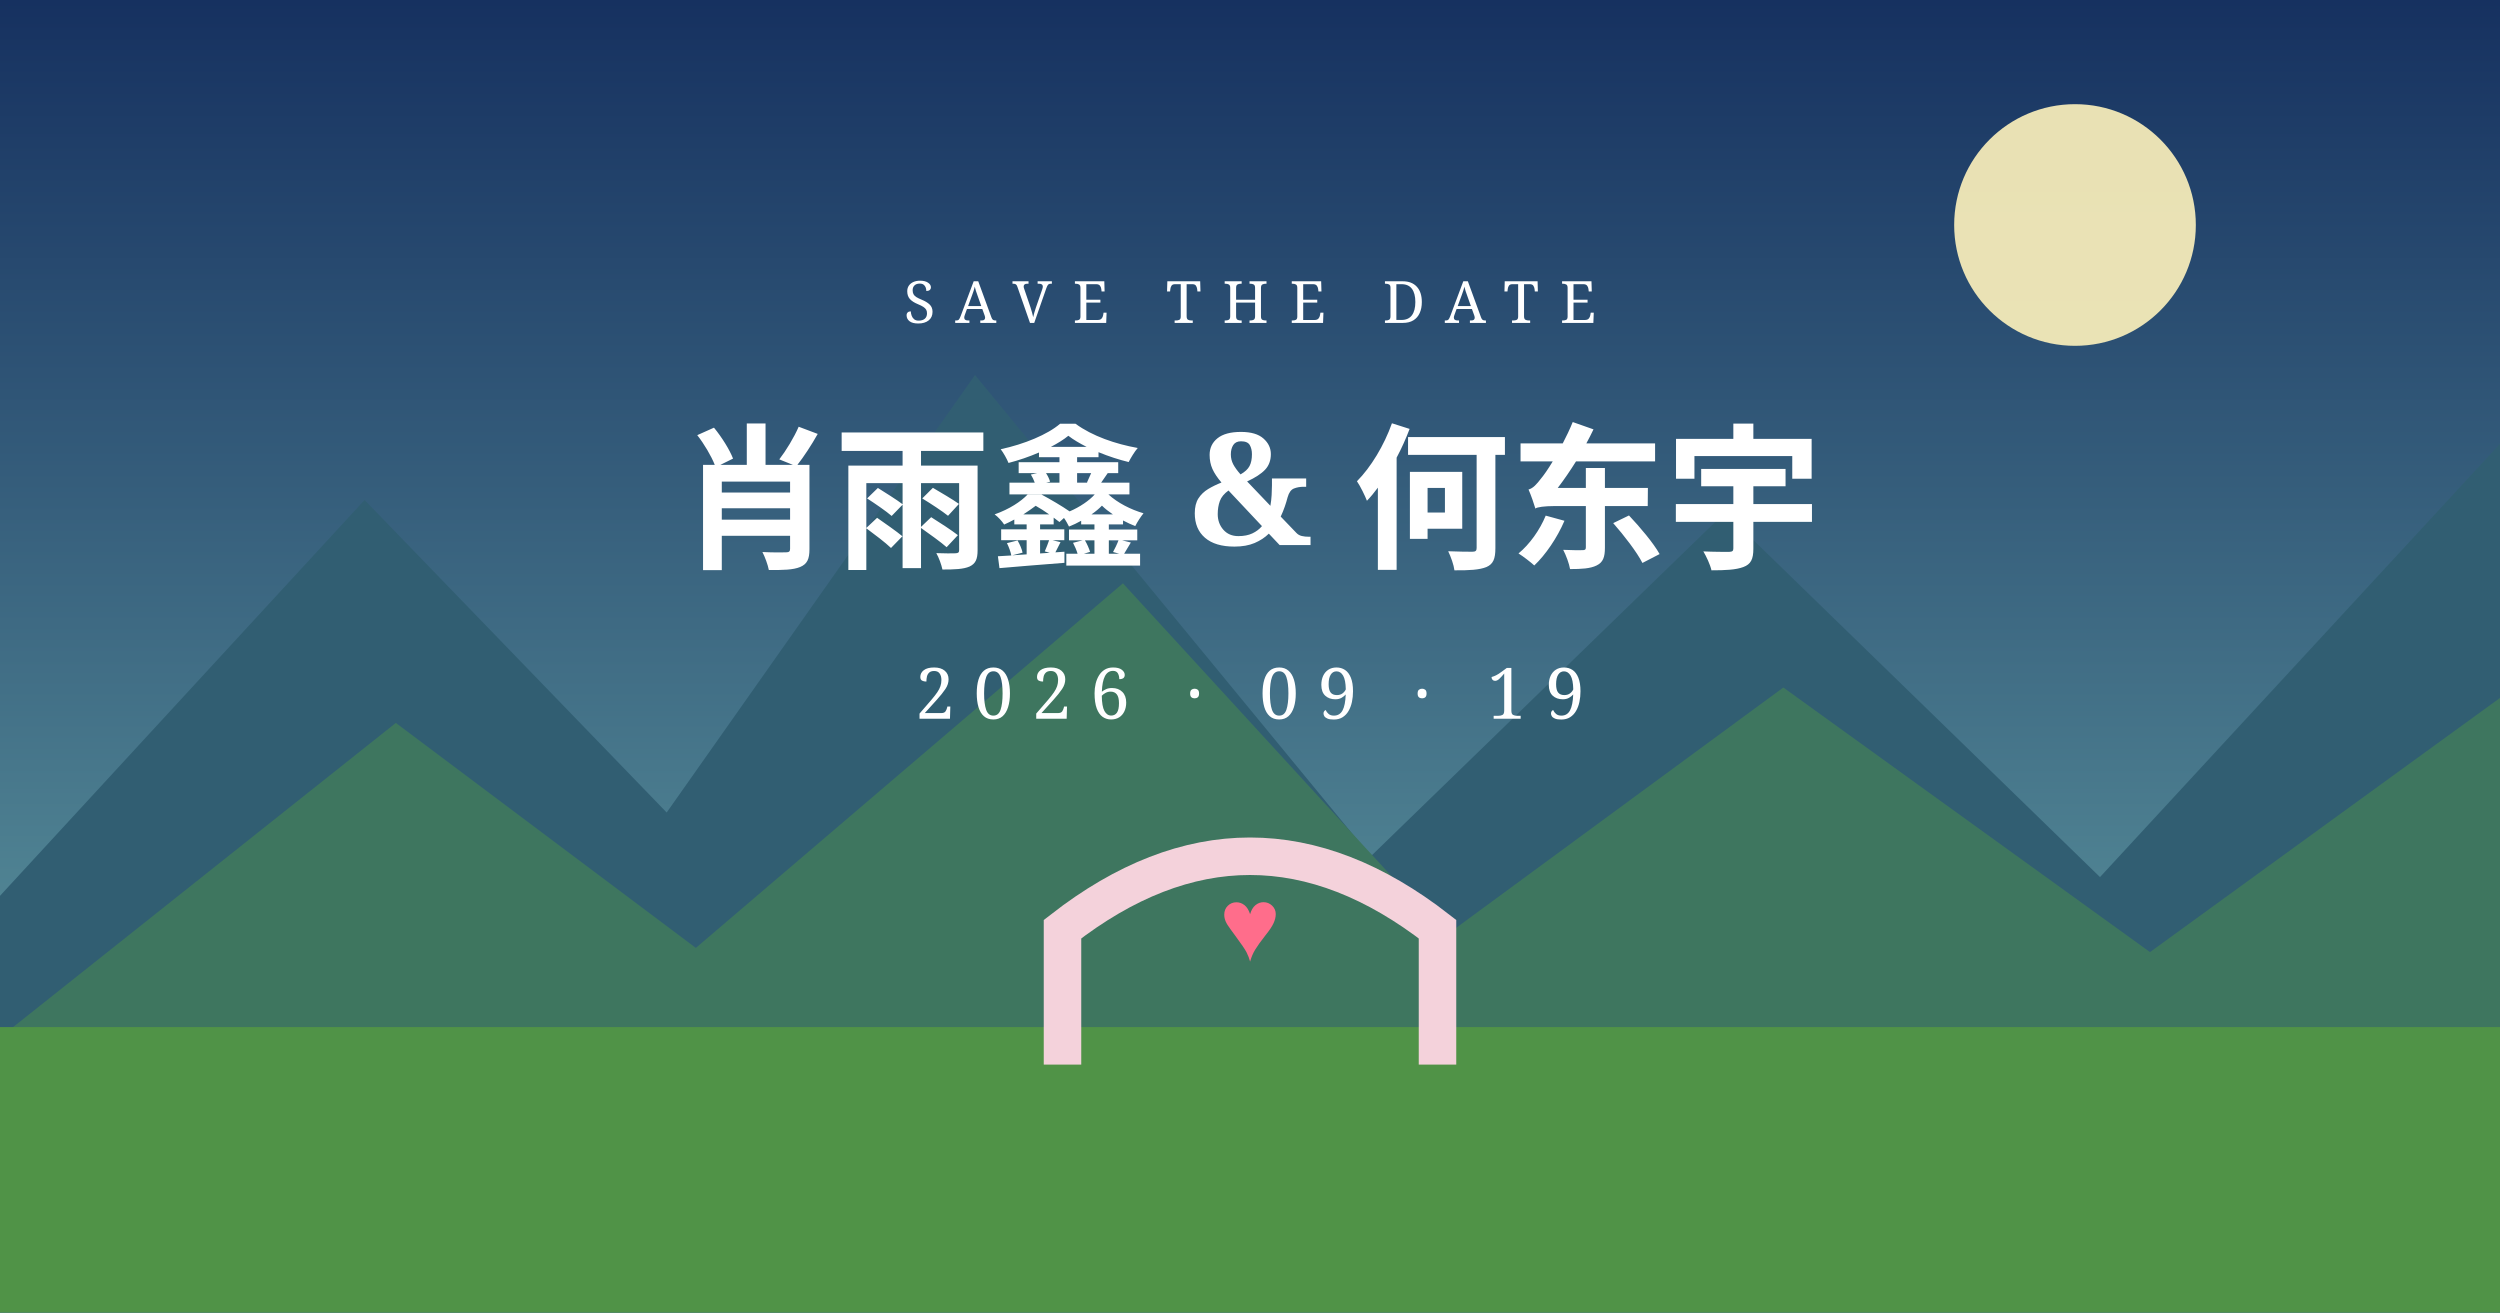
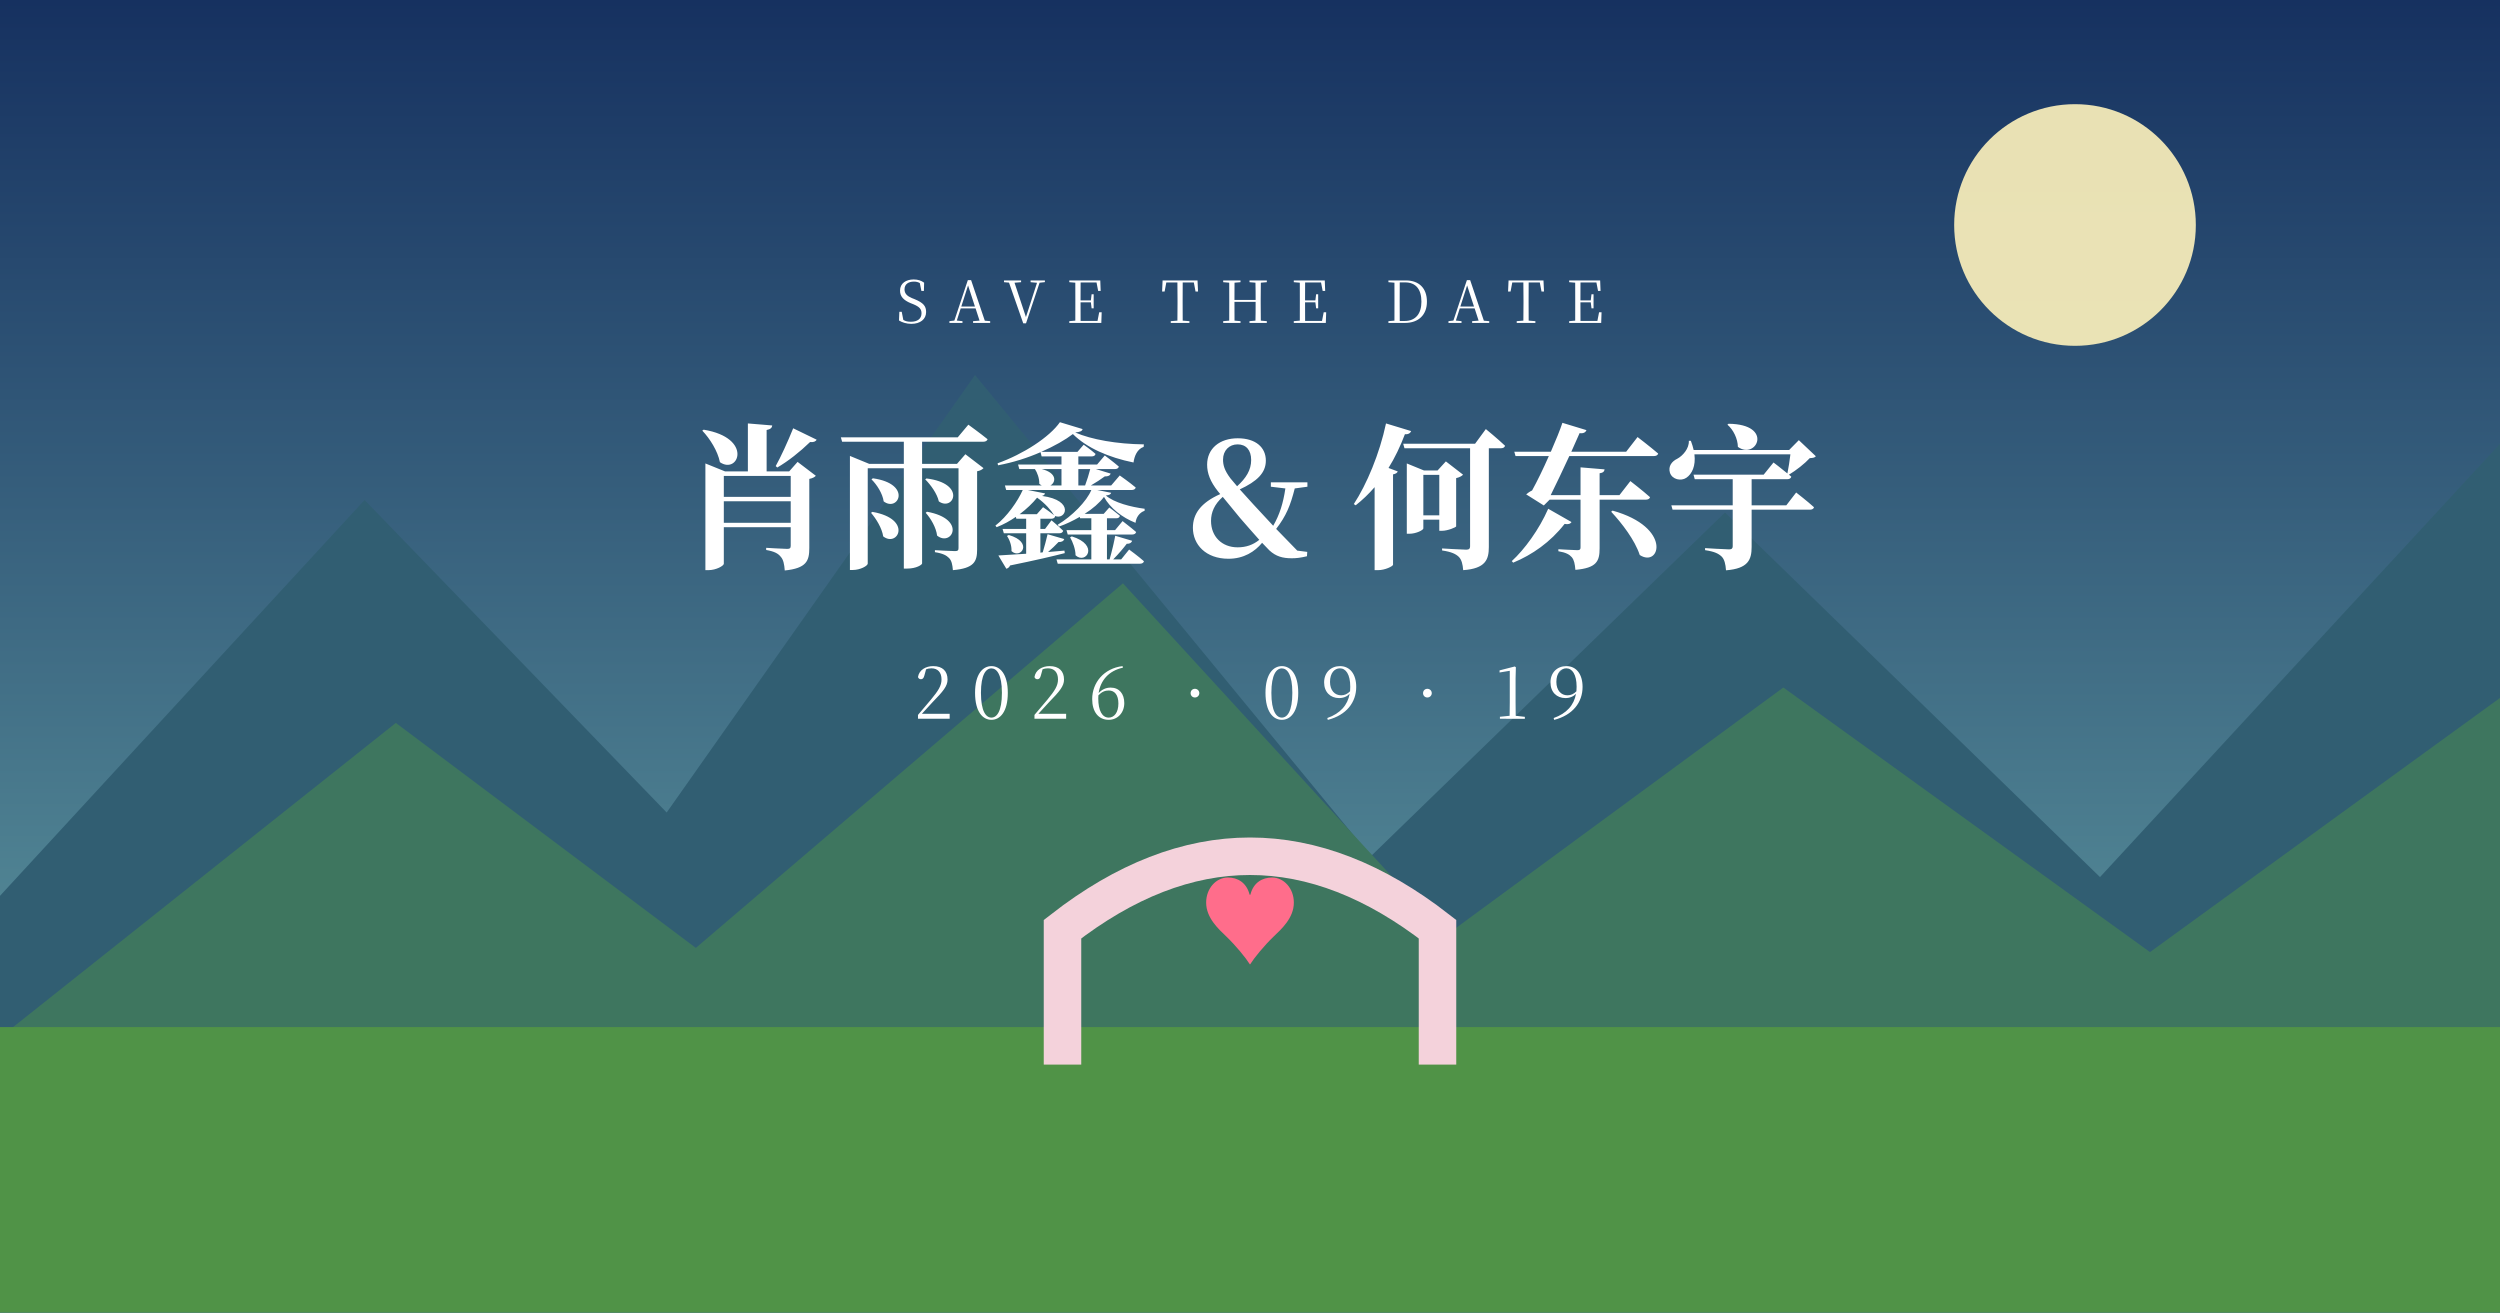
<svg xmlns="http://www.w3.org/2000/svg" width="1200" height="630" viewBox="0 0 1200 630">
  <defs>
    <linearGradient id="sky" x1="0" y1="0" x2="0" y2="1">
      <stop stop-color="#163160" />
      <stop offset="1" stop-color="#6aa9aa" />
    </linearGradient>
  </defs>
  <rect width="1200" height="630" fill="url(#sky)" />
  <circle cx="996" cy="108" r="58" fill="#fff3bc" opacity=".9" />
  <path d="M0 430L175 240l145 150 148-210 190 231 170-165 180 175 192-208v417H0Z" fill="#315e72" />
  <path d="M0 498l190-151 144 108 205-175 155 169 162-119 176 127 168-122v295H0Z" fill="#3e765f" />
  <rect y="493" width="1200" height="137" fill="#509347" />
-   <g fill="#fff" text-anchor="middle" font-family="serif">
+   <g fill="#fff" text-anchor="middle" font-family="Noto Serif CJK SC, Noto Sans CJK SC, serif">
    <text x="600" y="155" font-size="28" letter-spacing="10">SAVE THE DATE</text>
    <text x="600" y="267" font-size="75" font-weight="700">肖雨鑫  &amp;  何东宇</text>
    <text x="600" y="345" font-size="34" letter-spacing="9">2026 · 09 · 19</text>
  </g>
  <g transform="translate(510 421)" fill="none" stroke="#f4d2db" stroke-width="18">
    <path d="M0 90V25Q90-45 180 25v65" />
  </g>
-   <text x="600" y="461" text-anchor="middle" fill="#ff6d8b" font-size="50">♥</text>
+   <text x="600" y="461" text-anchor="middle" fill="#ff6d8b" font-size="50" font-family="Noto Sans CJK SC, sans-serif">♥</text>
</svg>
